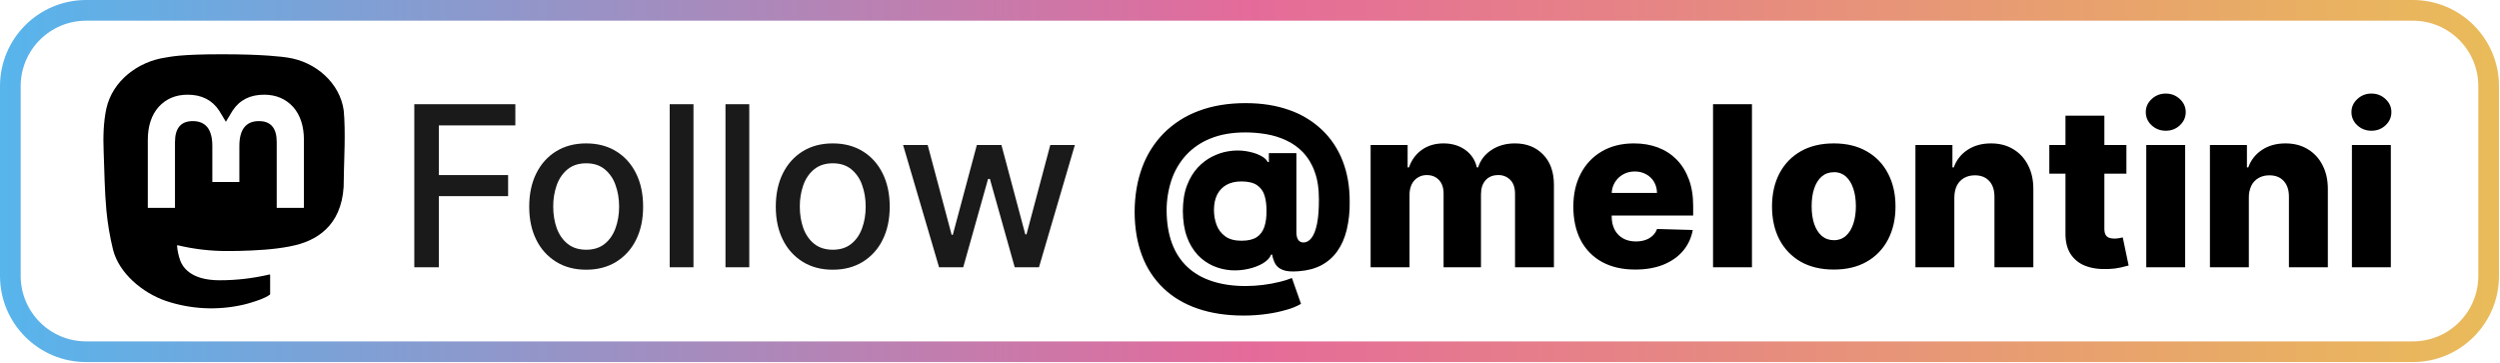
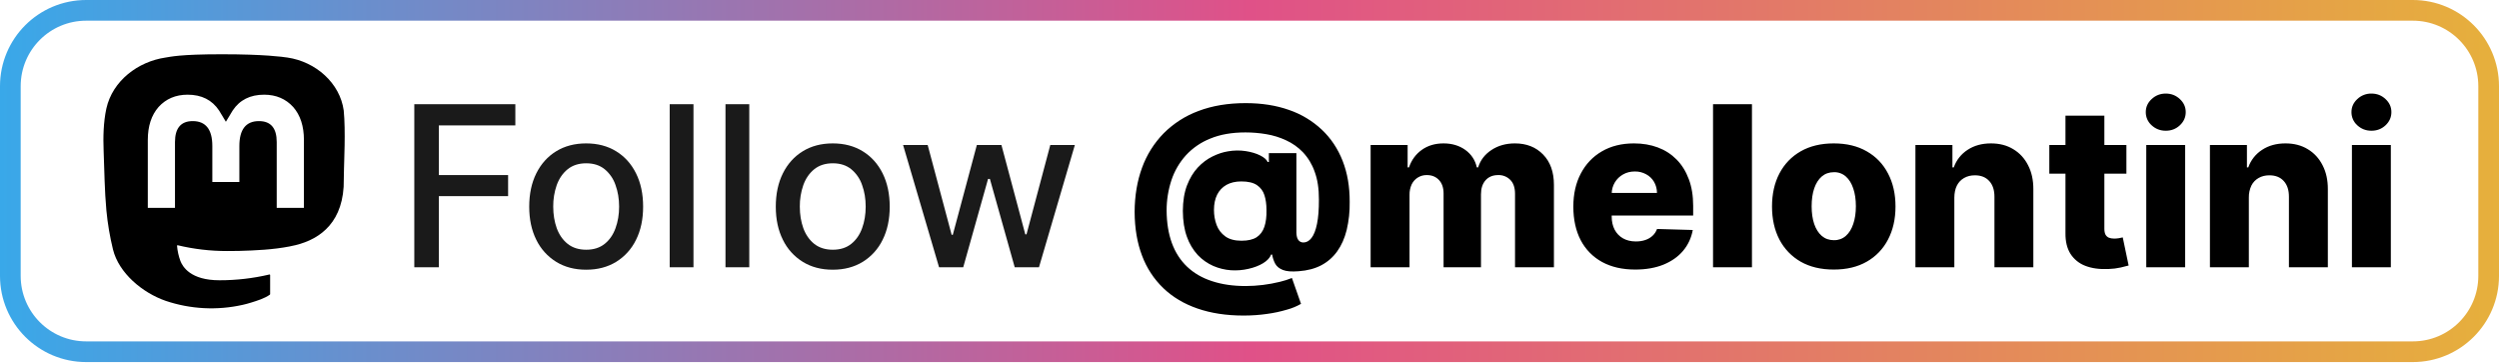
<svg xmlns="http://www.w3.org/2000/svg" width="145" height="21" fill="none" viewBox="0 0 145 21">
  <rect width="145" height="21" fill="currentColor" class="fill" rx="5" />
-   <rect width="143.8" height="19.8" x=".6" y=".6" stroke="url(#paint0_linear_5_17)" stroke-opacity=".85" stroke-width="1.2" rx="4.4" />
+   <rect width="143.8" height="19.8" x=".6" y=".6" stroke="url(#paint0_linear_5_17)" stroke-width="1.2" rx="4.4" />
  <path fill="currentColor" d="M19.944 6.41c-.216-1.583-1.613-2.831-3.27-3.073-.279-.04-1.337-.19-3.79-.19h-.018c-2.453 0-2.979.15-3.258.19-1.61.235-3.08 1.356-3.437 2.958-.172.79-.19 1.664-.158 2.466.045 1.151.054 2.3.16 3.446.073.761.2 1.516.382 2.26.339 1.373 1.711 2.515 3.056 2.981a8.293 8.293 0 0 0 4.472.233c.163-.037.325-.08.484-.13.36-.113.783-.24 1.093-.462a.034.034 0 0 0 .014-.027v-1.11a.032.032 0 0 0-.012-.026.033.033 0 0 0-.014-.006.033.033 0 0 0-.014 0c-.95.224-1.925.337-2.902.335-1.682 0-2.134-.788-2.264-1.117a3.423 3.423 0 0 1-.196-.88c0-.005 0-.01.002-.014a.032.032 0 0 1 .038-.019c.935.223 1.893.336 2.855.335.231 0 .462 0 .693-.006.967-.027 1.986-.075 2.938-.259.023-.005.047-.009.067-.015 1.501-.284 2.93-1.178 3.074-3.44.006-.09.02-.933.02-1.026 0-.314.102-2.228-.015-3.404Zm-2.31 5.645h-1.578V8.238c0-.804-.34-1.214-1.03-1.214-.757 0-1.137.485-1.137 1.443v2.09H12.32v-2.09c0-.958-.38-1.443-1.138-1.443-.686 0-1.028.41-1.029 1.214v3.817H8.576V8.122c0-.804.208-1.442.624-1.916.428-.472.99-.714 1.688-.714.808 0 1.418.306 1.825.92l.393.65.393-.65c.407-.614 1.017-.92 1.824-.92.697 0 1.259.242 1.689.714.415.473.623 1.112.623 1.916l-.001 3.933Z" class="base" />
  <path fill="currentColor" d="M24.039 15.5V6.045h5.863v1.228h-4.437v2.881h4.017v1.223h-4.017V15.5H24.04Zm9.972.143c-.664 0-1.245-.152-1.74-.457a3.082 3.082 0 0 1-1.154-1.279c-.274-.547-.41-1.188-.41-1.92 0-.736.136-1.379.41-1.93.274-.55.659-.979 1.154-1.283.495-.305 1.076-.457 1.74-.457.665 0 1.245.152 1.74.457.496.304.881.732 1.155 1.283.274.551.41 1.194.41 1.93 0 .732-.136 1.373-.41 1.92a3.082 3.082 0 0 1-1.154 1.28c-.496.304-1.076.456-1.74.456Zm.005-1.159c.43 0 .788-.114 1.071-.341.283-.228.492-.531.628-.91.138-.378.208-.795.208-1.25 0-.453-.07-.869-.208-1.247a2.03 2.03 0 0 0-.628-.919c-.283-.23-.64-.346-1.07-.346-.435 0-.795.115-1.081.346-.283.23-.494.537-.633.919a3.674 3.674 0 0 0-.203 1.246c0 .456.068.873.203 1.251.139.379.35.682.633.91.286.227.646.341 1.08.341Zm6.222-8.439V15.5h-1.38V6.045h1.38Zm3.237 0V15.5h-1.38V6.045h1.38Zm4.844 9.598c-.665 0-1.245-.152-1.74-.457a3.082 3.082 0 0 1-1.154-1.279c-.274-.547-.411-1.188-.411-1.92 0-.736.137-1.379.41-1.93.274-.55.66-.979 1.155-1.283.495-.305 1.075-.457 1.74-.457s1.245.152 1.74.457c.496.304.88.732 1.155 1.283.273.551.41 1.194.41 1.93 0 .732-.137 1.373-.41 1.92a3.082 3.082 0 0 1-1.154 1.28c-.496.304-1.076.456-1.74.456Zm.005-1.159c.43 0 .788-.114 1.07-.341.284-.228.493-.531.629-.91.138-.378.207-.795.207-1.25 0-.453-.069-.869-.207-1.247a2.03 2.03 0 0 0-.628-.919c-.283-.23-.64-.346-1.071-.346-.434 0-.794.115-1.08.346-.284.23-.495.537-.633.919a3.674 3.674 0 0 0-.203 1.246c0 .456.067.873.203 1.251.139.379.35.682.632.91.287.227.647.341 1.08.341Zm6.163 1.016L52.4 8.41h1.427l1.39 5.207h.068l1.395-5.208h1.426l1.385 5.184h.07l1.38-5.184h1.426L60.285 15.5h-1.408l-1.44-5.12h-.107l-1.44 5.12h-1.403Z" class="tagline" />
  <path fill="currentColor" d="M72.156 18.302c-.998 0-1.887-.135-2.669-.406-.781-.268-1.443-.662-1.985-1.182a5.066 5.066 0 0 1-1.237-1.888c-.283-.742-.426-1.587-.43-2.535.004-.938.147-1.792.43-2.562a5.558 5.558 0 0 1 1.251-1.994 5.592 5.592 0 0 1 2.022-1.297c.8-.305 1.713-.457 2.738-.457.935 0 1.775.132 2.52.397a5.277 5.277 0 0 1 1.902 1.145c.526.498.928 1.1 1.205 1.805.277.705.414 1.5.41 2.386a6.597 6.597 0 0 1-.175 1.63c-.12.48-.303.891-.549 1.233-.243.341-.55.61-.923.808-.37.194-.805.309-1.307.346-.406.034-.714.01-.923-.074-.21-.083-.357-.203-.443-.36a1.746 1.746 0 0 1-.18-.536h-.056c-.07.188-.226.356-.466.504-.237.144-.52.253-.85.327-.329.077-.667.105-1.015.083a3.163 3.163 0 0 1-1.025-.249 2.8 2.8 0 0 1-.9-.632 3.063 3.063 0 0 1-.632-1.058c-.154-.424-.233-.924-.236-1.5.003-.575.083-1.07.24-1.482.16-.415.368-.76.623-1.034.259-.277.542-.49.85-.642.308-.153.61-.253.905-.3a3.16 3.16 0 0 1 1.034-.013c.332.052.612.137.84.253.23.117.374.244.43.379h.069V8.88h1.597v4.616c.006.2.046.345.12.434.074.09.17.134.286.134.179 0 .336-.087.471-.263.139-.178.245-.45.319-.817.076-.37.113-.839.11-1.408.003-.634-.08-1.176-.249-1.625a3.145 3.145 0 0 0-.679-1.122 3.185 3.185 0 0 0-.978-.692 4.448 4.448 0 0 0-1.154-.356 7.291 7.291 0 0 0-1.2-.101c-.785 0-1.464.118-2.036.355a3.838 3.838 0 0 0-1.422.974 4.065 4.065 0 0 0-.84 1.445 5.602 5.602 0 0 0-.278 1.755c.004.71.105 1.34.305 1.888.2.544.494 1.001.882 1.37.388.37.866.649 1.436.836.572.191 1.228.287 1.966.287a8.412 8.412 0 0 0 1.985-.245 4.82 4.82 0 0 0 .697-.222l.527 1.5a3.4 3.4 0 0 1-.804.333 7.52 7.52 0 0 1-1.163.25c-.434.064-.89.096-1.367.096Zm-.111-4.34c.366 0 .655-.067.868-.202.212-.139.363-.342.452-.61.09-.268.13-.595.12-.983 0-.32-.04-.603-.12-.85a1.087 1.087 0 0 0-.434-.581c-.21-.142-.51-.213-.905-.213-.338 0-.626.067-.863.199a1.337 1.337 0 0 0-.54.568c-.123.246-.185.543-.185.89 0 .305.051.595.153.869.101.27.269.49.503.66.234.17.55.254.95.254Zm7.483 1.538V8.41h2.147v1.3h.078c.148-.43.397-.77.748-1.02.35-.249.77-.373 1.256-.373.492 0 .914.126 1.265.378.35.253.574.591.669 1.016h.074c.132-.422.39-.759.775-1.011.385-.256.84-.383 1.362-.383.671 0 1.216.215 1.635.646.418.428.627 1.016.627 1.764V15.5h-2.257v-4.256c0-.354-.09-.624-.272-.808a.94.94 0 0 0-.707-.282c-.31 0-.555.102-.734.305-.175.2-.263.47-.263.808V15.5h-2.17v-4.28c0-.329-.089-.589-.267-.78-.179-.19-.414-.286-.707-.286a.955.955 0 0 0-.877.54 1.39 1.39 0 0 0-.124.61V15.5h-2.258Zm15.35.134c-.742 0-1.382-.146-1.92-.439a3.033 3.033 0 0 1-1.238-1.26c-.286-.548-.43-1.199-.43-1.953 0-.732.145-1.372.435-1.92.29-.551.697-.979 1.223-1.284.526-.307 1.147-.461 1.86-.461.505 0 .967.078 1.385.235.42.157.78.39 1.085.697.305.308.542.688.711 1.14.17.45.254.965.254 1.547v.563H92.08v-1.31h4.063a1.271 1.271 0 0 0-.171-.643 1.16 1.16 0 0 0-.457-.438 1.319 1.319 0 0 0-.66-.162c-.253 0-.479.057-.679.171a1.284 1.284 0 0 0-.66 1.108v1.334c0 .29.057.543.17.762.115.216.276.383.485.503.21.12.46.18.748.18.2 0 .382-.027.545-.083.163-.055.303-.137.42-.244.117-.108.205-.24.263-.397l2.073.06c-.086.464-.275.869-.568 1.214-.289.341-.67.607-1.14.798-.47.188-1.016.282-1.634.282Zm6.776-9.589V15.5h-2.258V6.045h2.258Zm4.747 9.589c-.745 0-1.385-.152-1.921-.457a3.161 3.161 0 0 1-1.233-1.284c-.286-.55-.429-1.189-.429-1.915 0-.73.143-1.368.429-1.916.29-.551.701-.979 1.233-1.284.536-.307 1.176-.461 1.921-.461.744 0 1.383.154 1.915.461.536.305.947.733 1.233 1.284.289.548.434 1.186.434 1.916 0 .726-.145 1.365-.434 1.915a3.11 3.11 0 0 1-1.233 1.284c-.532.305-1.171.457-1.915.457Zm.013-1.704a1 1 0 0 0 .688-.249c.188-.166.331-.397.43-.692.101-.296.152-.637.152-1.025 0-.394-.051-.739-.152-1.034-.099-.296-.242-.527-.43-.693a1 1 0 0 0-.688-.25c-.28 0-.517.084-.711.25-.19.166-.337.397-.438.693-.099.295-.148.64-.148 1.034 0 .388.049.73.148 1.025.101.295.248.526.438.692.194.166.431.25.711.25Zm6.983-2.474V15.5h-2.258V8.41h2.147v1.3h.078a1.99 1.99 0 0 1 .804-1.02c.378-.249.829-.373 1.352-.373.499 0 .931.112 1.298.337.369.221.655.532.858.932.206.397.308.862.305 1.394v4.52h-2.257v-4.076c.003-.394-.097-.702-.301-.924-.2-.221-.478-.332-.835-.332-.237 0-.446.052-.628.157a1.04 1.04 0 0 0-.415.439c-.096.19-.145.421-.148.692Zm9.984-3.047v1.662h-4.473V8.409h4.473Zm-3.536-1.699h2.257v6.56c0 .139.022.251.065.337a.402.402 0 0 0 .198.18c.087.034.19.051.31.051.086 0 .177-.008.272-.023.099-.018.172-.034.222-.046l.341 1.63c-.107.03-.26.069-.457.115a3.789 3.789 0 0 1-.697.088c-.529.024-.983-.037-1.362-.185a1.767 1.767 0 0 1-.863-.702c-.197-.317-.292-.715-.286-1.195V6.71Zm4.688 8.79V8.41h2.257v7.09h-2.257Zm1.131-7.917c-.317 0-.589-.105-.817-.314a1.01 1.01 0 0 1-.342-.767c0-.295.114-.547.342-.757.228-.212.5-.318.817-.318.32 0 .592.106.817.318.228.21.342.462.342.757 0 .299-.114.554-.342.767-.225.21-.497.314-.817.314Zm4.821 3.873V15.5h-2.258V8.41h2.147v1.3h.078a1.99 1.99 0 0 1 .804-1.02c.378-.249.829-.373 1.352-.373.499 0 .931.112 1.298.337.369.221.655.532.858.932.206.397.308.862.305 1.394v4.52h-2.258v-4.076c.003-.394-.097-.702-.3-.924-.2-.221-.478-.332-.835-.332-.237 0-.447.052-.628.157a1.042 1.042 0 0 0-.416.439 1.58 1.58 0 0 0-.147.692Zm5.981 4.044V8.41h2.258v7.09h-2.258Zm1.132-7.917c-.317 0-.59-.105-.818-.314a1.013 1.013 0 0 1-.341-.767c0-.295.114-.547.341-.757a1.16 1.16 0 0 1 .818-.318c.32 0 .592.106.817.318.227.21.341.462.341.757 0 .299-.114.554-.341.767-.225.21-.497.314-.817.314Z" class="base" />
  <defs>
    <linearGradient id="paint0_linear_5_17" x1="0" x2="145" y1="10.5" y2="10.5" gradientUnits="userSpaceOnUse">
      <stop stop-color="#39A8E9" />
      <stop offset=".5" stop-color="#E05188" />
      <stop offset="1" stop-color="#E6B03C" />
    </linearGradient>
  </defs>
  <style>.fill{color:#fff}.base{color:#000}.tagline{color:#1a1a1a}@media (prefers-color-scheme:dark){.fill{color:#000}.base{color:#fff}.tagline{color:#e8e8e8}}</style>
</svg>
